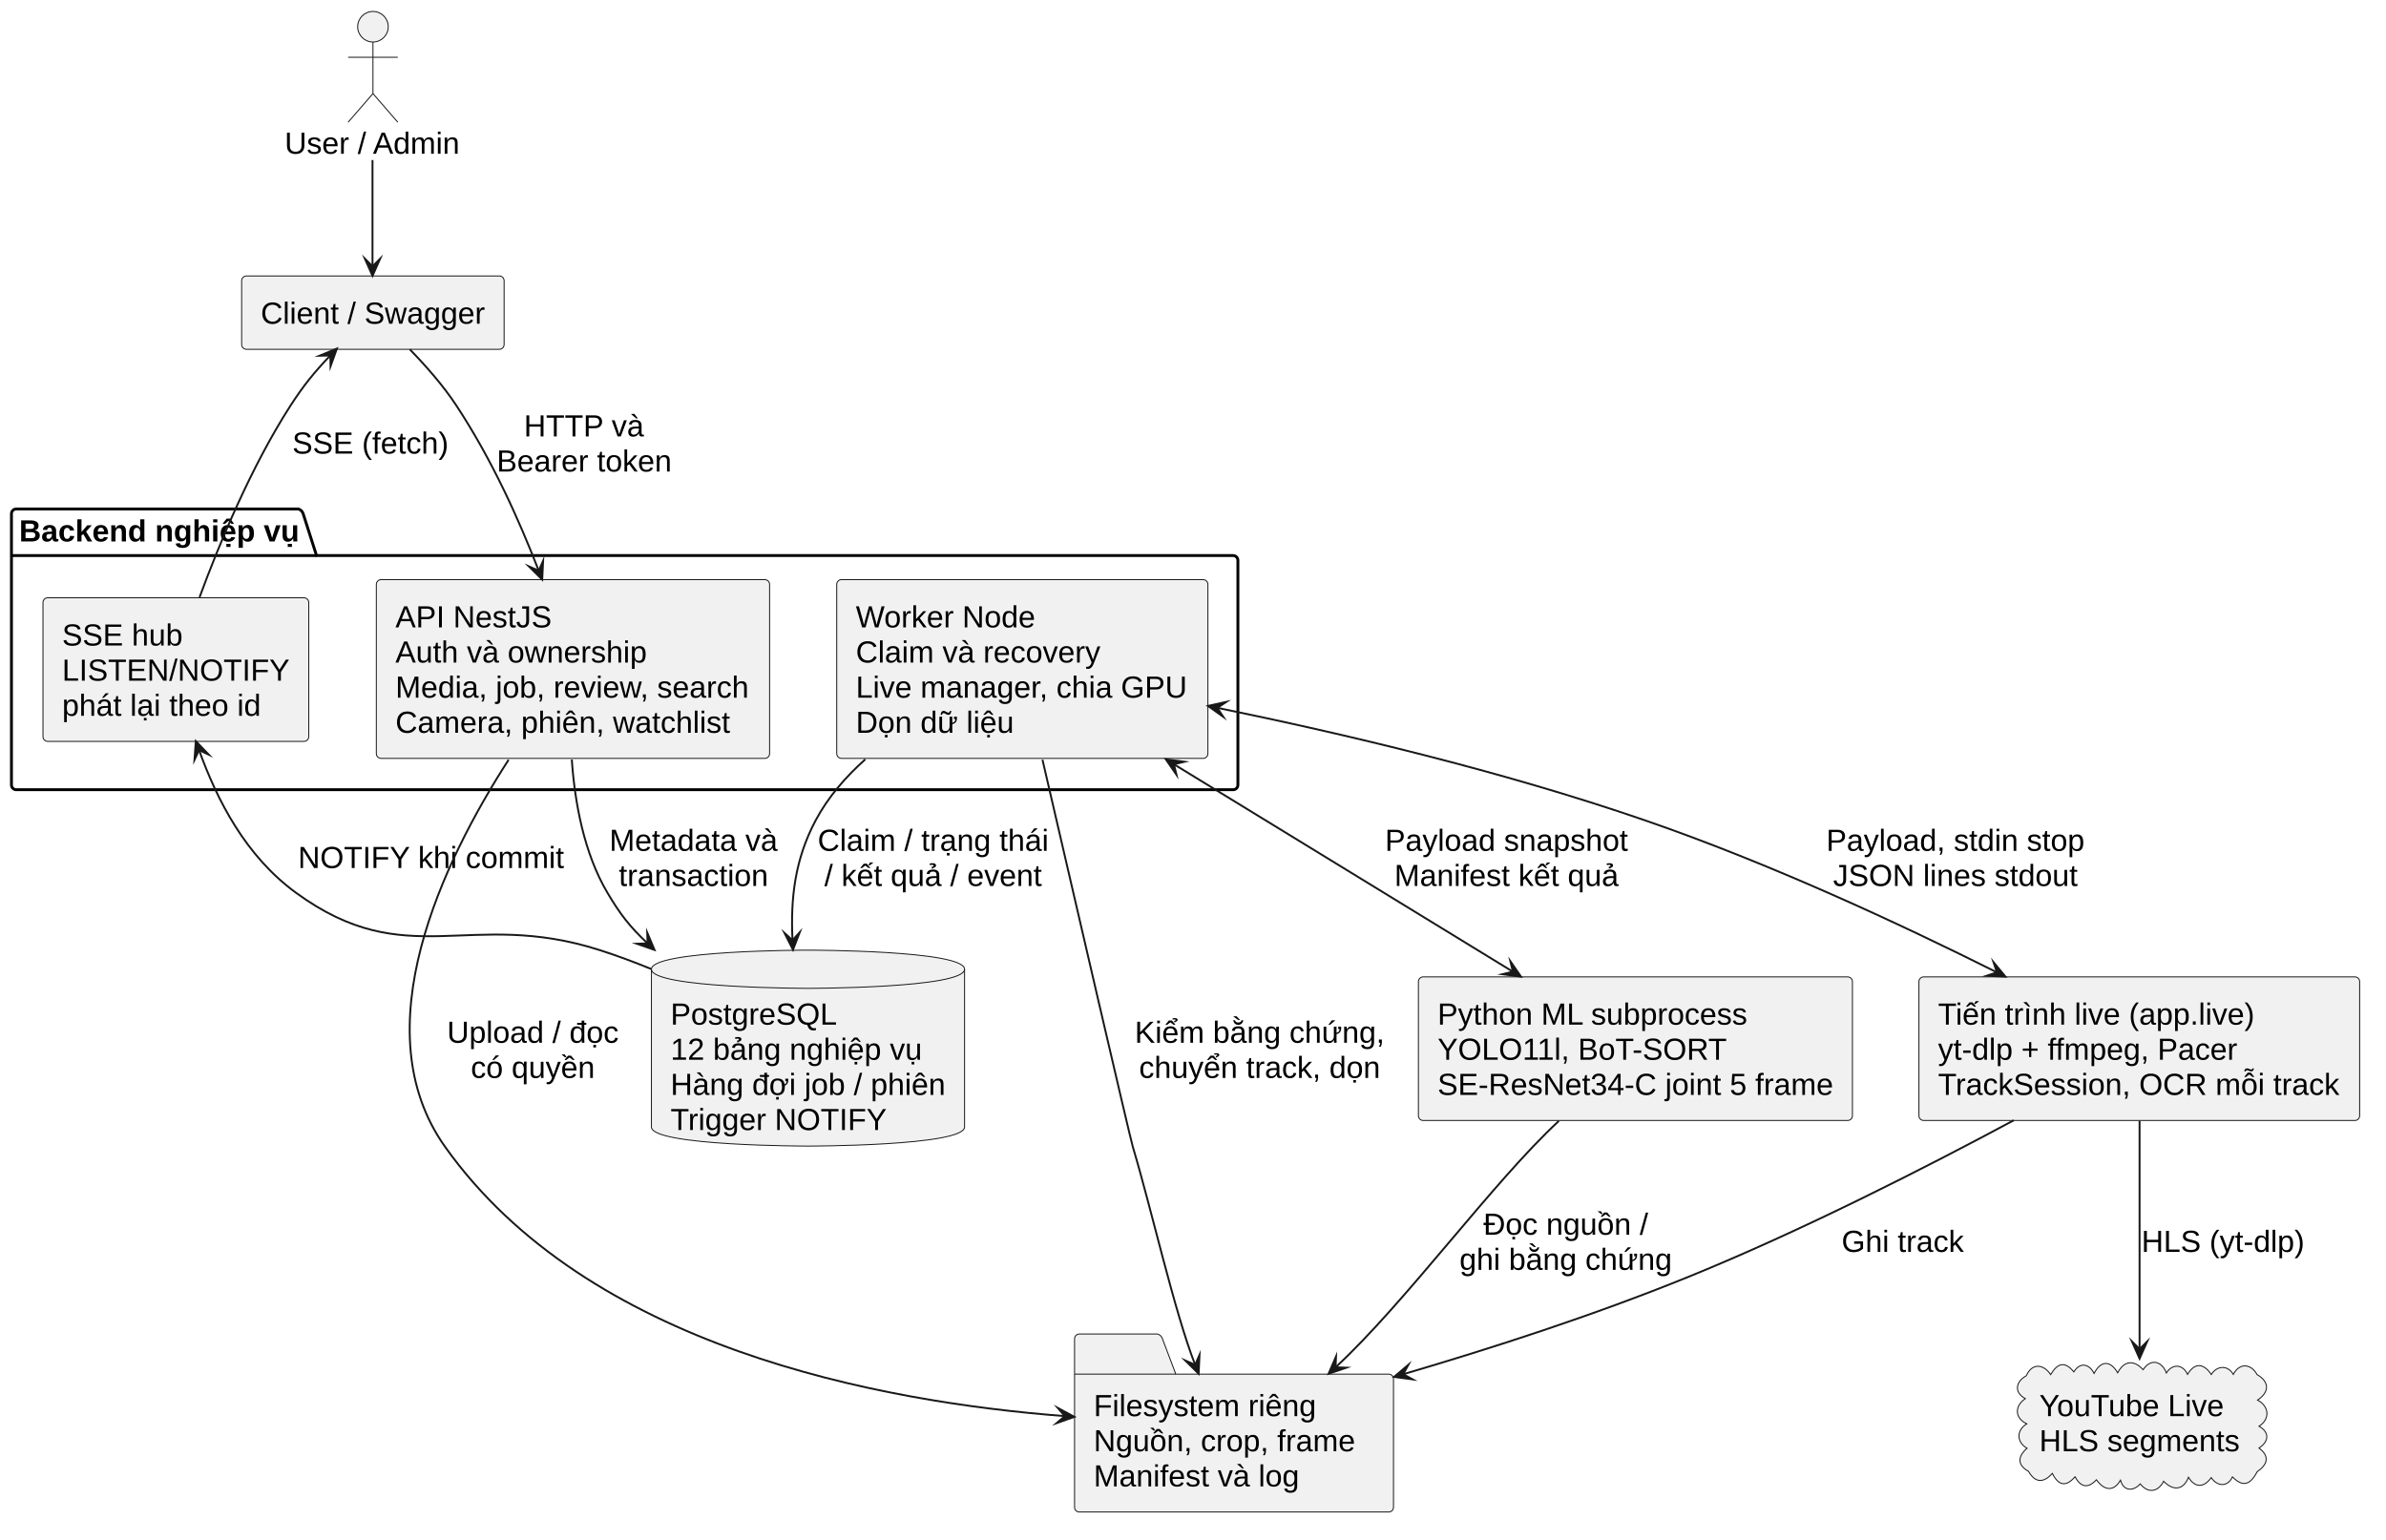
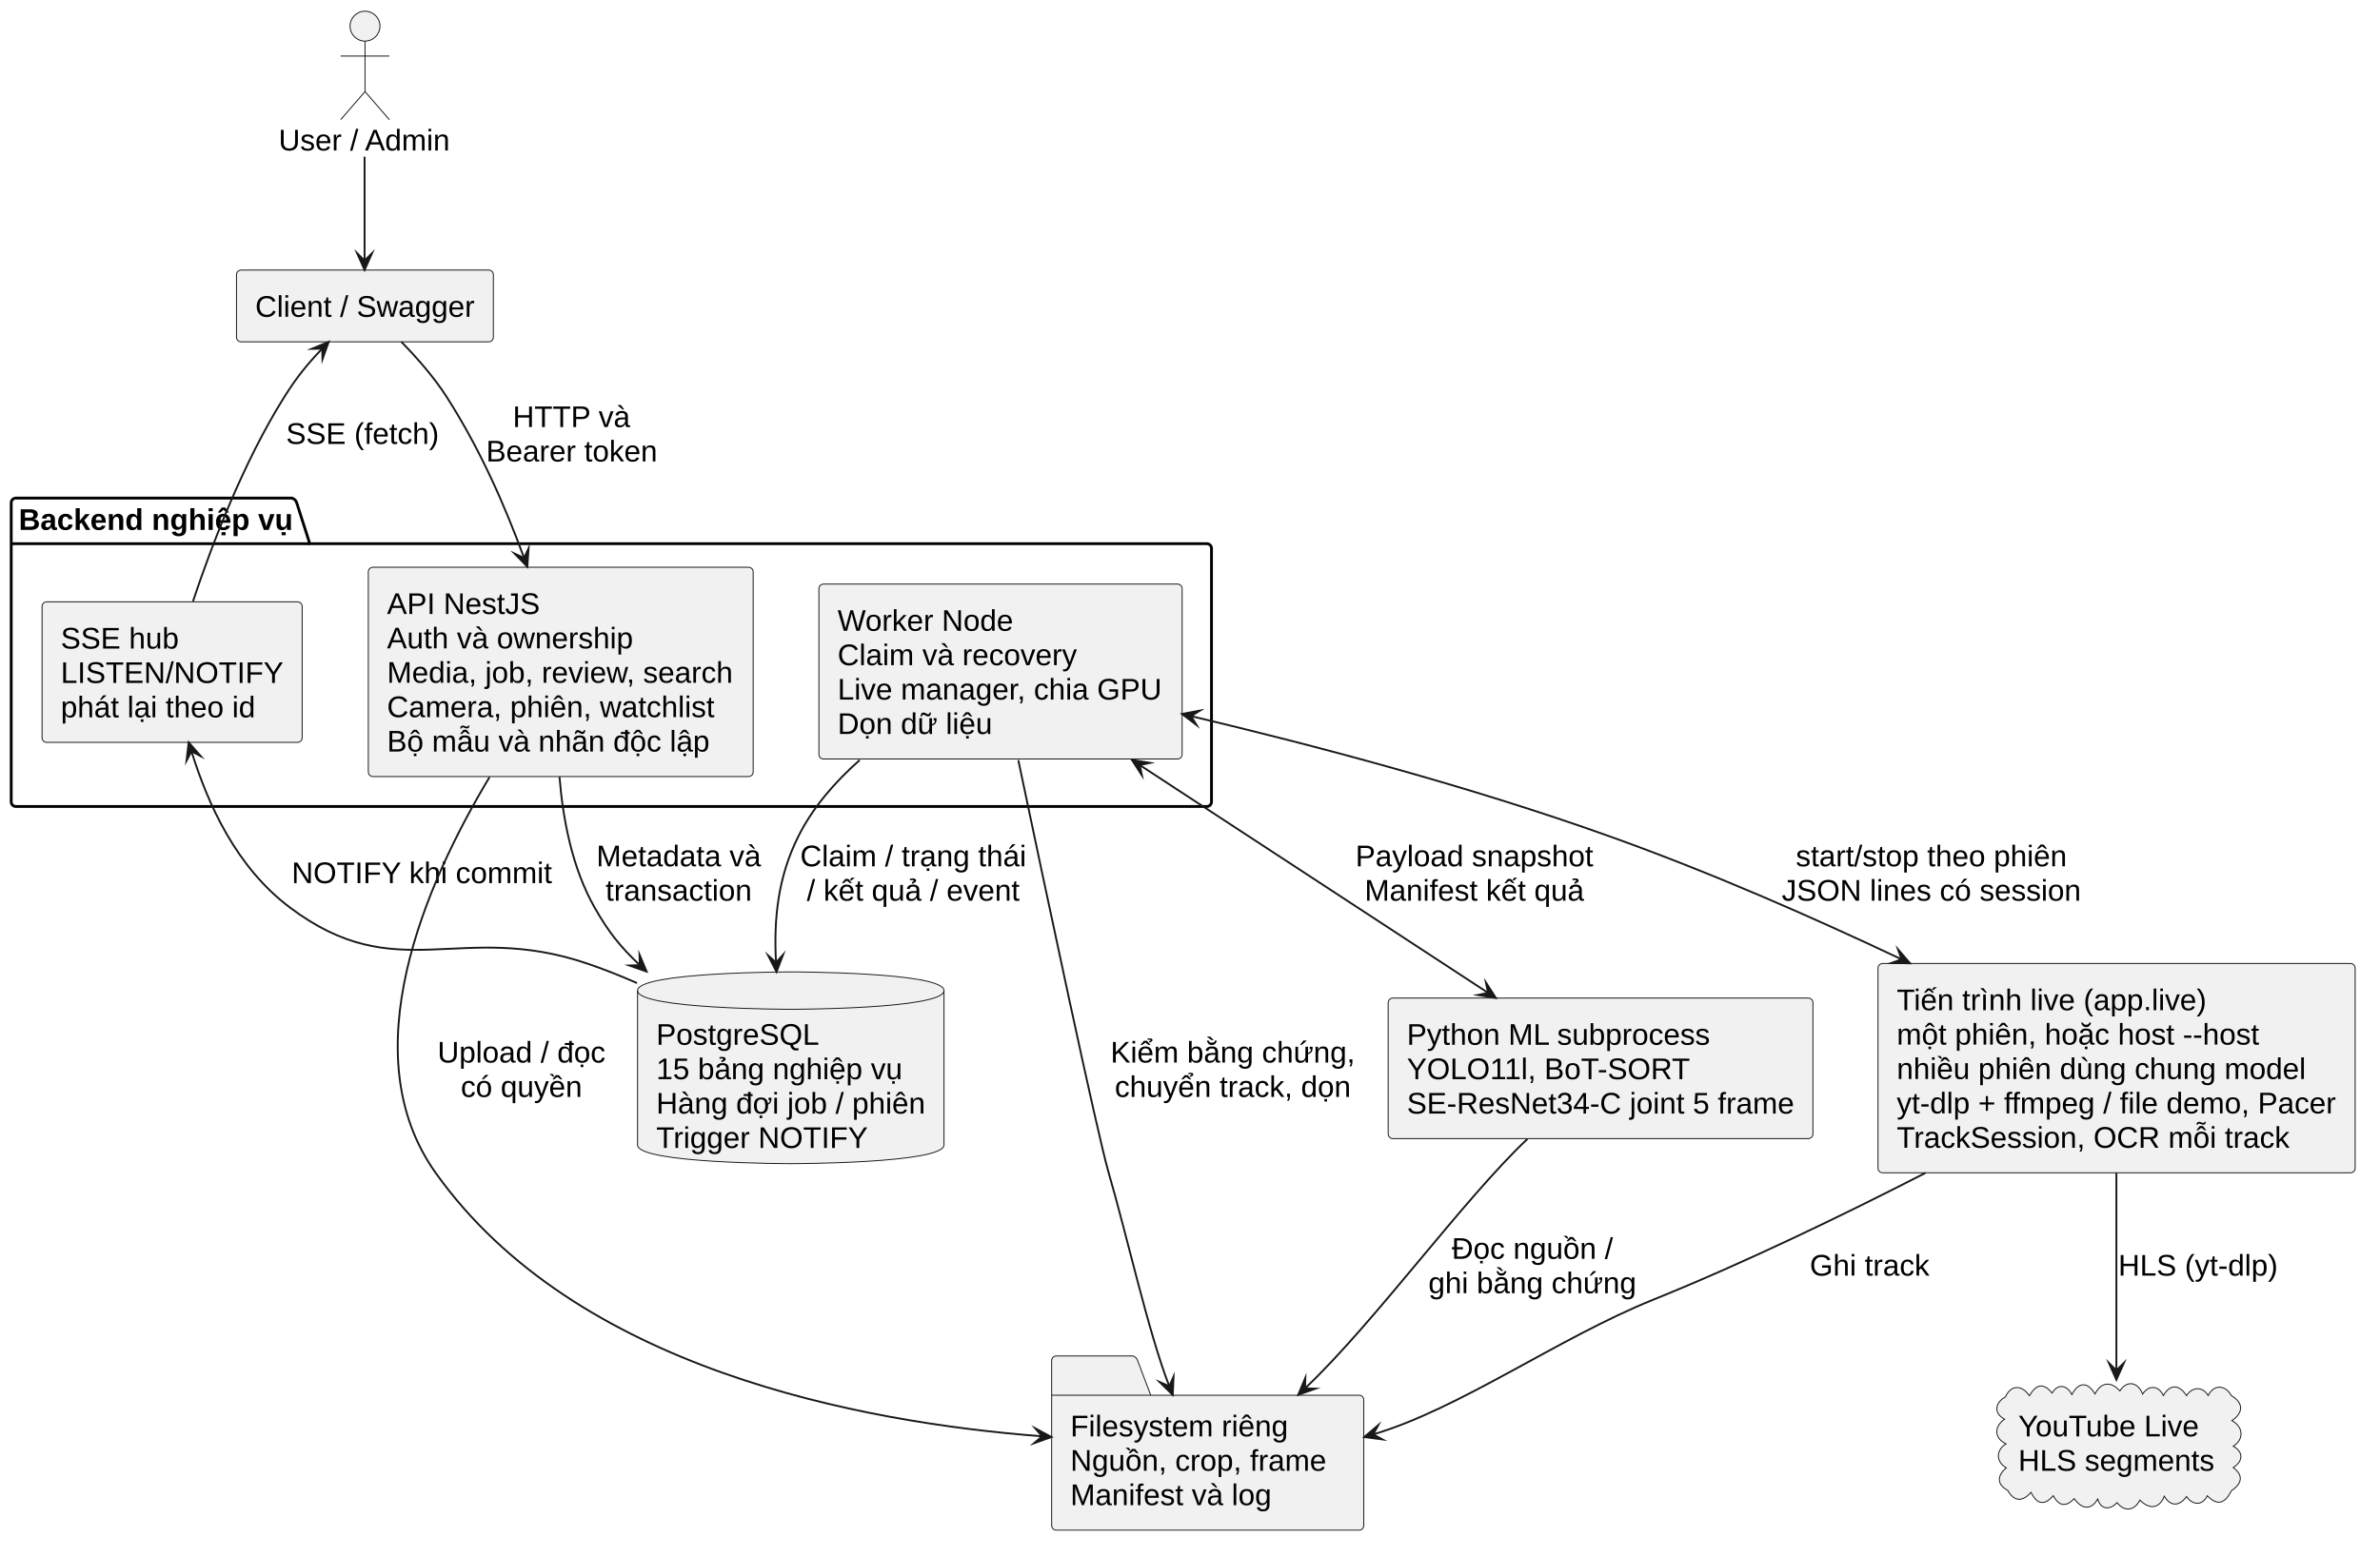
- <svg xmlns="http://www.w3.org/2000/svg" version="1.1" data-diagram-type="DESCRIPTION" style="width:1249px;height:806px;background:#FFFFFF;" width="1249px" height="806px" viewBox="0 0 1249 806" zoomAndPan="magnify" preserveAspectRatio="none" contentStyleType="text/css">
+ <svg xmlns="http://www.w3.org/2000/svg" version="1.1" data-diagram-type="DESCRIPTION" style="width:1273px;height:833px;background:#FFFFFF;" width="1273px" height="833px" viewBox="0 0 1273 833" zoomAndPan="magnify" preserveAspectRatio="none" contentStyleType="text/css">
  <defs />
  <g font-family="sans-serif" lengthAdjust="spacing">
    <g class="cluster" data-qualified-name="Backend nghi.p v." id="ent0004" data-source-line="10">
-       <path d="M8.5,266.5 L156.195,266.5 A3.75,3.75 0 0 1 158.695,269 L165.695,290.898 L645.5,290.898 A2.5,2.5 0 0 1 648,293.398 L648,411 A2.5,2.5 0 0 1 645.5,413.5 L8.5,413.5 A2.5,2.5 0 0 1 6,411 L6,269 A2.5,2.5 0 0 1 8.5,266.5" style="stroke:#000;stroke-width:1.5;" fill="none" />
+       <path d="M8.5,266.5 L156.195,266.5 A3.75,3.75 0 0 1 158.695,269 L165.695,290.898 L645.5,290.898 A2.5,2.5 0 0 1 648,293.398 L648,429 A2.5,2.5 0 0 1 645.5,431.5 L8.5,431.5 A2.5,2.5 0 0 1 6,429 L6,269 A2.5,2.5 0 0 1 8.5,266.5" style="stroke:#000;stroke-width:1.5;" fill="none" />
      <line x1="6" y1="290.898" x2="165.695" y2="290.898" style="stroke:#000;stroke-width:1.5;" />
      <text x="10" y="283.508" fill="#000" font-size="16" textLength="146.695" font-weight="700" font-family="Arial">Backend nghiệp vụ</text>
    </g>
    <g class="entity" data-qualified-name="Backend nghi.p v..api" id="ent0005" data-source-line="11">
-       <rect x="197" y="303.5" width="205.859" height="93.594" fill="#F1F1F1" style="stroke:#181818;stroke-width:0.5;" rx="2.5" ry="2.5" />
+       <rect x="197" y="303.5" width="205.859" height="111.992" fill="#F1F1F1" style="stroke:#181818;stroke-width:0.5;" rx="2.5" ry="2.5" />
      <text x="207" y="328.508" fill="#000" font-size="16" textLength="81.805" font-family="Arial">API NestJS</text>
      <text x="207" y="346.906" fill="#000" font-size="16" textLength="131.633" font-family="Arial">Auth và ownership</text>
      <text x="207" y="365.305" fill="#000" font-size="16" textLength="185.859" font-family="Arial">Media, job, review, search</text>
      <text x="207" y="383.703" fill="#000" font-size="16" textLength="175.188" font-family="Arial">Camera, phiên, watchlist</text>
+       <text x="207" y="402.102" fill="#000" font-size="16" textLength="172.563" font-family="Arial">Bộ mẫu và nhãn độc lập</text>
    </g>
    <g class="entity" data-qualified-name="Backend nghi.p v..hub" id="ent0006" data-source-line="12">
-       <rect x="22.5" y="313" width="139.125" height="75.195" fill="#F1F1F1" style="stroke:#181818;stroke-width:0.5;" rx="2.5" ry="2.5" />
-       <text x="32.5" y="338.008" fill="#000" font-size="16" textLength="63.156" font-family="Arial">SSE hub</text>
-       <text x="32.5" y="356.406" fill="#000" font-size="16" textLength="119.125" font-family="Arial">LISTEN/NOTIFY</text>
-       <text x="32.5" y="374.805" fill="#000" font-size="16" textLength="104.078" font-family="Arial">phát lại theo id</text>
+       <rect x="22.5" y="322" width="139.125" height="75.195" fill="#F1F1F1" style="stroke:#181818;stroke-width:0.5;" rx="2.5" ry="2.5" />
+       <text x="32.5" y="347.008" fill="#000" font-size="16" textLength="63.156" font-family="Arial">SSE hub</text>
+       <text x="32.5" y="365.406" fill="#000" font-size="16" textLength="119.125" font-family="Arial">LISTEN/NOTIFY</text>
+       <text x="32.5" y="383.805" fill="#000" font-size="16" textLength="104.078" font-family="Arial">phát lại theo id</text>
    </g>
    <g class="entity" data-qualified-name="Backend nghi.p v..worker" id="ent0007" data-source-line="13">
-       <rect x="438" y="303.5" width="194.305" height="93.594" fill="#F1F1F1" style="stroke:#181818;stroke-width:0.5;" rx="2.5" ry="2.5" />
-       <text x="448" y="328.508" fill="#000" font-size="16" textLength="94.25" font-family="Arial">Worker Node</text>
-       <text x="448" y="346.906" fill="#000" font-size="16" textLength="128.031" font-family="Arial">Claim và recovery</text>
-       <text x="448" y="365.305" fill="#000" font-size="16" textLength="174.305" font-family="Arial">Live manager, chia GPU</text>
-       <text x="448" y="383.703" fill="#000" font-size="16" textLength="82.758" font-family="Arial">Dọn dữ liệu</text>
+       <rect x="438" y="312.5" width="194.305" height="93.594" fill="#F1F1F1" style="stroke:#181818;stroke-width:0.5;" rx="2.5" ry="2.5" />
+       <text x="448" y="337.508" fill="#000" font-size="16" textLength="94.25" font-family="Arial">Worker Node</text>
+       <text x="448" y="355.906" fill="#000" font-size="16" textLength="128.031" font-family="Arial">Claim và recovery</text>
+       <text x="448" y="374.305" fill="#000" font-size="16" textLength="174.305" font-family="Arial">Live manager, chia GPU</text>
+       <text x="448" y="392.703" fill="#000" font-size="16" textLength="82.758" font-family="Arial">Dọn dữ liệu</text>
    </g>
    <g class="entity" data-qualified-name="user" id="ent0001" data-source-line="7">
      <ellipse cx="195.234" cy="14" rx="8" ry="8" fill="#F1F1F1" style="stroke:#181818;stroke-width:0.5;" />
      <path d="M195.234,22 L195.234,49 M182.234,30 L208.234,30 M195.234,49 L182.234,64 M195.234,49 L208.234,64" style="stroke:#181818;stroke-width:0.5;" fill="none" />
      <text x="149" y="80.508" fill="#000" font-size="16" textLength="92.469" font-family="Arial">User / Admin</text>
    </g>
    <g class="entity" data-qualified-name="client" id="ent0002" data-source-line="8">
      <rect x="126.5" y="144.5" width="137.391" height="38.398" fill="#F1F1F1" style="stroke:#181818;stroke-width:0.5;" rx="2.5" ry="2.5" />
      <text x="136.5" y="169.508" fill="#000" font-size="16" textLength="117.391" font-family="Arial">Client / Swagger</text>
    </g>
    <g class="entity" data-qualified-name="youtube" id="ent0003" data-source-line="9">
-       <path d="M1060.688,720.38 C1063.789,713.425 1069.73,714.21 1073.455,719.741 C1076.993,713.876 1080.687,712.363 1085.595,718.335 C1088.859,712.949 1093.706,714.139 1096.187,719.134 C1099.784,712.324 1104.596,712.121 1108.547,718.809 C1111.902,712.335 1117.079,711.894 1121.864,717.192 C1125.893,710.971 1131.73,712.765 1134.035,718.891 C1137.212,713.863 1142.644,714.258 1145.117,719.64 C1148.996,713.098 1153.732,713.943 1157.541,719.711 C1160.442,715.006 1166.117,714.565 1169.068,719.651 C1172.288,713.397 1178.382,713.99 1181.511,719.745 C1188.205,723.608 1187.904,729 1181.769,733.111 C1187.8,736.216 1188.523,743.007 1182.538,746.788 C1188.308,750.053 1187.6,754.959 1182.513,758.2 C1188.392,762.609 1186.869,767.003 1181.589,770.579 C1178.251,776.894 1174.541,779.297 1168.617,773.304 C1165.962,778.955 1160.518,778.22 1157.51,773.689 C1153.883,778.893 1149.072,779.304 1145.604,773.517 C1142.782,780.663 1137.342,780.484 1132.596,775.596 C1129.664,781.277 1124.489,782.127 1120.342,776.97 C1116.795,780.919 1111.712,781.023 1110.017,775.045 C1106.103,781.684 1101.133,780.017 1097.42,774.831 C1092.942,779.568 1089.257,778.784 1086.216,773.261 C1081.31,778.906 1077.461,777.712 1074.336,771.479 C1069.876,776.531 1065.358,776.613 1061.871,770.403 C1055.693,767.018 1056.383,762.384 1061.103,758.307 C1055.463,755.129 1055.517,748.812 1060.971,745.52 C1054.453,742.455 1054.605,736.109 1060.201,732.336 C1053.97,728.968 1055.298,723.275 1060.688,720.38" style="stroke:#181818;stroke-width:0.5;" fill="#F1F1F1" />
-       <text x="1067.5" y="741.508" fill="#000" font-size="16" textLength="98.734" font-family="Arial">YouTube Live</text>
-       <text x="1067.5" y="759.906" fill="#000" font-size="16" textLength="104.938" font-family="Arial">HLS segments</text>
+       <path d="M1072.688,747.38 C1075.789,740.425 1081.73,741.21 1085.455,746.741 C1088.993,740.876 1092.687,739.363 1097.595,745.335 C1100.859,739.949 1105.706,741.139 1108.187,746.134 C1111.784,739.324 1116.596,739.121 1120.547,745.809 C1123.902,739.335 1129.079,738.894 1133.864,744.192 C1137.893,737.971 1143.73,739.765 1146.035,745.891 C1149.212,740.863 1154.644,741.258 1157.117,746.64 C1160.996,740.098 1165.732,740.943 1169.541,746.711 C1172.442,742.006 1178.117,741.565 1181.068,746.651 C1184.288,740.397 1190.382,740.99 1193.511,746.745 C1200.205,750.608 1199.904,756 1193.769,760.111 C1199.8,763.216 1200.523,770.007 1194.538,773.788 C1200.308,777.053 1199.6,781.959 1194.513,785.2 C1200.392,789.609 1198.869,794.003 1193.589,797.579 C1190.251,803.894 1186.541,806.297 1180.617,800.304 C1177.962,805.955 1172.518,805.22 1169.51,800.689 C1165.883,805.893 1161.072,806.304 1157.604,800.517 C1154.782,807.663 1149.342,807.484 1144.596,802.596 C1141.664,808.277 1136.489,809.127 1132.342,803.97 C1128.795,807.919 1123.712,808.023 1122.017,802.045 C1118.103,808.684 1113.133,807.017 1109.42,801.831 C1104.942,806.568 1101.257,805.784 1098.216,800.261 C1093.31,805.906 1089.461,804.712 1086.336,798.479 C1081.876,803.531 1077.358,803.613 1073.871,797.403 C1067.693,794.018 1068.383,789.384 1073.103,785.307 C1067.463,782.129 1067.517,775.812 1072.971,772.52 C1066.453,769.455 1066.605,763.109 1072.201,759.336 C1065.97,755.968 1067.298,750.275 1072.688,747.38" style="stroke:#181818;stroke-width:0.5;" fill="#F1F1F1" />
+       <text x="1079.5" y="768.508" fill="#000" font-size="16" textLength="98.734" font-family="Arial">YouTube Live</text>
+       <text x="1079.5" y="786.906" fill="#000" font-size="16" textLength="104.938" font-family="Arial">HLS segments</text>
    </g>
    <g class="entity" data-qualified-name="db" id="ent0008" data-source-line="15">
-       <path d="M341,507.5 C341,497.5 422.961,497.5 422.961,497.5 C422.961,497.5 504.922,497.5 504.922,507.5 L504.922,590.094 C504.922,600.094 422.961,600.094 422.961,600.094 C422.961,600.094 341,600.094 341,590.094 L341,507.5" style="stroke:#181818;stroke-width:0.5;" fill="#F1F1F1" />
-       <path d="M341,507.5 C341,517.5 422.961,517.5 422.961,517.5 C422.961,517.5 504.922,517.5 504.922,507.5" style="stroke:#181818;stroke-width:0.5;" fill="none" />
-       <text x="351" y="536.508" fill="#000" font-size="16" textLength="87.156" font-family="Arial">PostgreSQL</text>
-       <text x="351" y="554.906" fill="#000" font-size="16" textLength="131.672" font-family="Arial">12 bảng nghiệp vụ</text>
-       <text x="351" y="573.305" fill="#000" font-size="16" textLength="143.922" font-family="Arial">Hàng đợi job / phiên</text>
-       <text x="351" y="591.703" fill="#000" font-size="16" textLength="113.789" font-family="Arial">Trigger NOTIFY</text>
+       <path d="M341,530 C341,520 422.961,520 422.961,520 C422.961,520 504.922,520 504.922,530 L504.922,612.594 C504.922,622.594 422.961,622.594 422.961,622.594 C422.961,622.594 341,622.594 341,612.594 L341,530" style="stroke:#181818;stroke-width:0.5;" fill="#F1F1F1" />
+       <path d="M341,530 C341,540 422.961,540 422.961,540 C422.961,540 504.922,540 504.922,530" style="stroke:#181818;stroke-width:0.5;" fill="none" />
+       <text x="351" y="559.008" fill="#000" font-size="16" textLength="87.156" font-family="Arial">PostgreSQL</text>
+       <text x="351" y="577.406" fill="#000" font-size="16" textLength="131.672" font-family="Arial">15 bảng nghiệp vụ</text>
+       <text x="351" y="595.805" fill="#000" font-size="16" textLength="143.922" font-family="Arial">Hàng đợi job / phiên</text>
+       <text x="351" y="614.203" fill="#000" font-size="16" textLength="113.789" font-family="Arial">Trigger NOTIFY</text>
    </g>
    <g class="entity" data-qualified-name="files" id="ent0009" data-source-line="16">
-       <path d="M565,698.5 L606,698.5 A3.75,3.75 0 0 1 608.5,701 L615.5,719.5 L726.953,719.5 A2.5,2.5 0 0 1 729.453,722 L729.453,789.195 A2.5,2.5 0 0 1 726.953,791.695 L565,791.695 A2.5,2.5 0 0 1 562.5,789.195 L562.5,701 A2.5,2.5 0 0 1 565,698.5" style="stroke:#181818;stroke-width:0.5;" fill="#F1F1F1" />
-       <line x1="562.5" y1="719.5" x2="615.5" y2="719.5" style="stroke:#181818;stroke-width:0.5;" />
-       <text x="572.5" y="741.508" fill="#000" font-size="16" textLength="116.477" font-family="Arial">Filesystem riêng</text>
-       <text x="572.5" y="759.906" fill="#000" font-size="16" textLength="136.953" font-family="Arial">Nguồn, crop, frame</text>
-       <text x="572.5" y="778.305" fill="#000" font-size="16" textLength="107.609" font-family="Arial">Manifest và log</text>
+       <path d="M565,725.5 L606,725.5 A3.75,3.75 0 0 1 608.5,728 L615.5,746.5 L726.953,746.5 A2.5,2.5 0 0 1 729.453,749 L729.453,816.195 A2.5,2.5 0 0 1 726.953,818.695 L565,818.695 A2.5,2.5 0 0 1 562.5,816.195 L562.5,728 A2.5,2.5 0 0 1 565,725.5" style="stroke:#181818;stroke-width:0.5;" fill="#F1F1F1" />
+       <line x1="562.5" y1="746.5" x2="615.5" y2="746.5" style="stroke:#181818;stroke-width:0.5;" />
+       <text x="572.5" y="768.508" fill="#000" font-size="16" textLength="116.477" font-family="Arial">Filesystem riêng</text>
+       <text x="572.5" y="786.906" fill="#000" font-size="16" textLength="136.953" font-family="Arial">Nguồn, crop, frame</text>
+       <text x="572.5" y="805.305" fill="#000" font-size="16" textLength="107.609" font-family="Arial">Manifest và log</text>
    </g>
    <g class="entity" data-qualified-name="ml" id="ent0010" data-source-line="17">
-       <rect x="742.5" y="511.5" width="227.188" height="75.195" fill="#F1F1F1" style="stroke:#181818;stroke-width:0.5;" rx="2.5" ry="2.5" />
-       <text x="752.5" y="536.508" fill="#000" font-size="16" textLength="162.75" font-family="Arial">Python ML subprocess</text>
-       <text x="752.5" y="554.906" fill="#000" font-size="16" textLength="153.82" font-family="Arial">YOLO11l, BoT-SORT</text>
-       <text x="752.5" y="573.305" fill="#000" font-size="16" textLength="207.188" font-family="Arial">SE-ResNet34-C joint 5 frame</text>
+       <rect x="742.5" y="534" width="227.188" height="75.195" fill="#F1F1F1" style="stroke:#181818;stroke-width:0.5;" rx="2.5" ry="2.5" />
+       <text x="752.5" y="559.008" fill="#000" font-size="16" textLength="162.75" font-family="Arial">Python ML subprocess</text>
+       <text x="752.5" y="577.406" fill="#000" font-size="16" textLength="153.82" font-family="Arial">YOLO11l, BoT-SORT</text>
+       <text x="752.5" y="595.805" fill="#000" font-size="16" textLength="207.188" font-family="Arial">SE-ResNet34-C joint 5 frame</text>
    </g>
    <g class="entity" data-qualified-name="live" id="ent0011" data-source-line="18">
-       <rect x="1004.5" y="511.5" width="230.711" height="75.195" fill="#F1F1F1" style="stroke:#181818;stroke-width:0.5;" rx="2.5" ry="2.5" />
-       <text x="1014.5" y="536.508" fill="#000" font-size="16" textLength="166.289" font-family="Arial">Tiến trình live (app.live)</text>
-       <text x="1014.5" y="554.906" fill="#000" font-size="16" textLength="156.961" font-family="Arial">yt-dlp + ffmpeg, Pacer</text>
-       <text x="1014.5" y="573.305" fill="#000" font-size="16" textLength="210.711" font-family="Arial">TrackSession, OCR mỗi track</text>
+       <rect x="1004.5" y="515.5" width="255.219" height="111.992" fill="#F1F1F1" style="stroke:#181818;stroke-width:0.5;" rx="2.5" ry="2.5" />
+       <text x="1014.5" y="540.508" fill="#000" font-size="16" textLength="166.289" font-family="Arial">Tiến trình live (app.live)</text>
+       <text x="1014.5" y="558.906" fill="#000" font-size="16" textLength="193.883" font-family="Arial">một phiên, hoặc host --host</text>
+       <text x="1014.5" y="577.305" fill="#000" font-size="16" textLength="218.844" font-family="Arial">nhiều phiên dùng chung model</text>
+       <text x="1014.5" y="595.703" fill="#000" font-size="16" textLength="235.219" font-family="Arial">yt-dlp + ffmpeg / file demo, Pacer</text>
+       <text x="1014.5" y="614.102" fill="#000" font-size="16" textLength="210.711" font-family="Arial">TrackSession, OCR mỗi track</text>
    </g>
    <g class="link" data-entity-1="ent0001" data-entity-2="ent0002" id="lnk12" data-source-line="19" data-link-type="dependency">
      <path d="M195,83.81 C195,104.2 195,123.33 195,139.44" style="stroke:#181818;stroke-width:1;" fill="none" id="user-to-client" />
      <polygon points="195,144.44,199,135.44,195,139.44,191,135.44,195,144.44" fill="#181818" style="stroke:#181818;stroke-width:1;stroke-linejoin:miter;stroke-miterlimit:10;" />
    </g>
    <g class="link" data-entity-1="ent0002" data-entity-2="ent0005" id="lnk13" data-source-line="20" data-link-type="dependency">
-       <path d="M214.51,182.93 C222.77,191.4 232.06,201.91 239,212.5 C257.63,240.91 271.307,271.3 282.017,298.83" style="stroke:#181818;stroke-width:1;" fill="none" id="client-to-api" />
-       <polygon points="283.83,303.49,284.295,293.652,282.017,298.83,276.839,296.553,283.83,303.49" fill="#181818" style="stroke:#181818;stroke-width:1;stroke-linejoin:miter;stroke-miterlimit:10;" />
+       <path d="M214.63,182.85 C222.91,191.31 232.18,201.83 239,212.5 C256.98,240.62 269.899,270.249 280.339,298.539" style="stroke:#181818;stroke-width:1;" fill="none" id="client-to-api" />
+       <polygon points="282.07,303.23,282.707,293.402,280.339,298.539,275.201,296.171,282.07,303.23" fill="#181818" style="stroke:#181818;stroke-width:1;stroke-linejoin:miter;stroke-miterlimit:10;" />
      <text x="274.246" y="228.508" fill="#000" font-size="16" textLength="63.117" font-family="Arial">HTTP và</text>
      <text x="260" y="246.906" fill="#000" font-size="16" textLength="91.609" font-family="Arial">Bearer token</text>
    </g>
    <g class="link" data-entity-1="ent0006" data-entity-2="ent0002" id="lnk14" data-source-line="21" data-link-type="dependency">
-       <path d="M104.46,312.72 C114.97,284.18 131.56,244.27 152,212.5 C158.9,201.77 164.726,194.695 172.906,186.135" style="stroke:#181818;stroke-width:1;" fill="none" id="hub-to-client" />
-       <polygon points="176.36,182.52,167.25,186.263,172.906,186.135,173.034,191.79,176.36,182.52" fill="#181818" style="stroke:#181818;stroke-width:1;stroke-linejoin:miter;stroke-miterlimit:10;" />
+       <path d="M103.21,321.74 C113.42,291.17 130.23,247.21 152,212.5 C158.66,201.88 164.267,194.986 172.357,186.516" style="stroke:#181818;stroke-width:1;" fill="none" id="hub-to-client" />
+       <polygon points="175.81,182.9,166.701,186.645,172.357,186.516,172.486,192.171,175.81,182.9" fill="#181818" style="stroke:#181818;stroke-width:1;stroke-linejoin:miter;stroke-miterlimit:10;" />
      <text x="153" y="237.508" fill="#000" font-size="16" textLength="81.805" font-family="Arial">SSE (fetch)</text>
    </g>
    <g class="link" data-entity-1="ent0005" data-entity-2="ent0008" id="lnk15" data-source-line="22" data-link-type="dependency">
-       <path d="M299.32,397.69 C300.87,420.11 305.63,446.64 318,467.5 C324.5,478.46 329.475,485.037 338.985,493.967" style="stroke:#181818;stroke-width:1;" fill="none" id="api-to-db" />
-       <polygon points="342.63,497.39,338.807,488.313,338.985,493.967,333.331,494.145,342.63,497.39" fill="#181818" style="stroke:#181818;stroke-width:1;stroke-linejoin:miter;stroke-miterlimit:10;" />
-       <text x="319" y="445.508" fill="#000" font-size="16" textLength="88.055" font-family="Arial">Metadata và</text>
-       <text x="323.895" y="463.906" fill="#000" font-size="16" textLength="78.266" font-family="Arial">transaction</text>
+       <path d="M299.26,415.63 C301.09,438.5 306.09,464.53 318,485.5 C325.18,498.14 331.407,506.226 342.227,516.396" style="stroke:#181818;stroke-width:1;" fill="none" id="api-to-db" />
+       <polygon points="345.87,519.82,342.052,510.741,342.227,516.396,336.573,516.571,345.87,519.82" fill="#181818" style="stroke:#181818;stroke-width:1;stroke-linejoin:miter;stroke-miterlimit:10;" />
+       <text x="319" y="463.508" fill="#000" font-size="16" textLength="88.055" font-family="Arial">Metadata và</text>
+       <text x="323.895" y="481.906" fill="#000" font-size="16" textLength="78.266" font-family="Arial">transaction</text>
    </g>
    <g class="link" data-entity-1="ent0008" data-entity-2="ent0006" id="lnk16" data-source-line="23" data-link-type="dependency">
-       <path d="M340.83,507.35 C331.9,503.71 322.84,500.33 314,497.5 C245.52,475.55 213.11,509.86 155,467.5 C128.52,448.2 113.657,418.963 104.207,392.773" style="stroke:#181818;stroke-width:1;" fill="none" id="db-to-hub" />
-       <polygon points="102.51,388.07,101.802,397.893,104.207,392.773,109.327,395.178,102.51,388.07" fill="#181818" style="stroke:#181818;stroke-width:1;stroke-linejoin:miter;stroke-miterlimit:10;" />
-       <text x="156" y="454.508" fill="#000" font-size="16" textLength="139.563" font-family="Arial">NOTIFY khi commit</text>
+       <path d="M340.72,525.98 C331.85,522.08 322.83,518.49 314,515.5 C245.89,492.41 212.46,528.75 155,485.5 C126.36,463.94 111.298,430.503 102.408,401.983" style="stroke:#181818;stroke-width:1;" fill="none" id="db-to-hub" />
+       <polygon points="100.92,397.21,99.78,406.993,102.408,401.983,107.417,404.612,100.92,397.21" fill="#181818" style="stroke:#181818;stroke-width:1;stroke-linejoin:miter;stroke-miterlimit:10;" />
+       <text x="156" y="472.508" fill="#000" font-size="16" textLength="139.563" font-family="Arial">NOTIFY khi commit</text>
    </g>
    <g class="link" data-entity-1="ent0005" data-entity-2="ent0009" id="lnk17" data-source-line="24" data-link-type="dependency">
-       <path d="M266.24,397.81 C231.89,451.13 189.41,539.21 233,600.5 C307.68,705.5 459.925,733.965 557.395,741.485" style="stroke:#181818;stroke-width:1;" fill="none" id="api-to-files" />
-       <polygon points="562.38,741.87,553.714,737.19,557.395,741.485,553.099,745.166,562.38,741.87" fill="#181818" style="stroke:#181818;stroke-width:1;stroke-linejoin:miter;stroke-miterlimit:10;" />
-       <text x="234" y="546.008" fill="#000" font-size="16" textLength="89.836" font-family="Arial">Upload / đọc</text>
-       <text x="246.449" y="564.406" fill="#000" font-size="16" textLength="64.938" font-family="Arial">có quyền</text>
+       <path d="M261.86,415.74 C227.24,473.41 187.92,564.11 233,627.5 C307.68,732.5 459.925,760.965 557.395,768.485" style="stroke:#181818;stroke-width:1;" fill="none" id="api-to-files" />
+       <polygon points="562.38,768.87,553.714,764.19,557.395,768.485,553.099,772.166,562.38,768.87" fill="#181818" style="stroke:#181818;stroke-width:1;stroke-linejoin:miter;stroke-miterlimit:10;" />
+       <text x="234" y="568.508" fill="#000" font-size="16" textLength="89.836" font-family="Arial">Upload / đọc</text>
+       <text x="246.449" y="586.906" fill="#000" font-size="16" textLength="64.938" font-family="Arial">có quyền</text>
    </g>
    <g class="link" data-entity-1="ent0007" data-entity-2="ent0008" id="lnk18" data-source-line="25" data-link-type="dependency">
-       <path d="M452.96,397.59 C442.61,406.82 433.42,417.46 427,429.5 C416.11,449.94 413.775,470.306 414.855,492.316" style="stroke:#181818;stroke-width:1;" fill="none" id="worker-to-db" />
-       <polygon points="415.1,497.31,418.654,488.125,414.855,492.316,410.664,488.517,415.1,497.31" fill="#181818" style="stroke:#181818;stroke-width:1;stroke-linejoin:miter;stroke-miterlimit:10;" />
-       <text x="428" y="445.508" fill="#000" font-size="16" textLength="120.938" font-family="Arial">Claim / trạng thái</text>
-       <text x="431.543" y="463.906" fill="#000" font-size="16" textLength="113.852" font-family="Arial">/ kết quả / event</text>
+       <path d="M459.81,406.68 C446.66,418.32 434.74,431.99 427,447.5 C415.99,469.58 413.833,491.787 415.073,514.987" style="stroke:#181818;stroke-width:1;" fill="none" id="worker-to-db" />
+       <polygon points="415.34,519.98,418.854,510.779,415.073,514.987,410.865,511.206,415.34,519.98" fill="#181818" style="stroke:#181818;stroke-width:1;stroke-linejoin:miter;stroke-miterlimit:10;" />
+       <text x="428" y="463.508" fill="#000" font-size="16" textLength="120.938" font-family="Arial">Claim / trạng thái</text>
+       <text x="431.543" y="481.906" fill="#000" font-size="16" textLength="113.852" font-family="Arial">/ kết quả / event</text>
    </g>
    <g class="link" data-entity-1="ent0007" data-entity-2="ent0010" id="lnk19" data-source-line="26" data-link-type="dependency">
-       <path d="M614.524,400.181 C671.224,434.891 739.406,476.619 791.946,508.789" style="stroke:#181818;stroke-width:1;" fill="none" id="worker-ml" />
-       <polygon points="610.26,397.57,615.847,405.68,614.524,400.181,620.024,398.857,610.26,397.57" fill="#181818" style="stroke:#181818;stroke-width:1;stroke-linejoin:miter;stroke-miterlimit:10;" />
-       <polygon points="796.21,511.4,790.623,503.289,791.946,508.789,786.446,510.112,796.21,511.4" fill="#181818" style="stroke:#181818;stroke-width:1;stroke-linejoin:miter;stroke-miterlimit:10;" />
-       <text x="725" y="445.508" fill="#000" font-size="16" textLength="127.203" font-family="Arial">Payload snapshot</text>
-       <text x="729.902" y="463.906" fill="#000" font-size="16" textLength="117.398" font-family="Arial">Manifest kết quả</text>
+       <path d="M609.624,409.327 C668.134,447.597 741.866,495.833 795.926,531.203" style="stroke:#181818;stroke-width:1;" fill="none" id="worker-ml" />
+       <polygon points="605.44,406.59,610.782,414.864,609.624,409.327,615.161,408.169,605.44,406.59" fill="#181818" style="stroke:#181818;stroke-width:1;stroke-linejoin:miter;stroke-miterlimit:10;" />
+       <polygon points="800.11,533.94,794.769,525.665,795.926,531.203,790.389,532.36,800.11,533.94" fill="#181818" style="stroke:#181818;stroke-width:1;stroke-linejoin:miter;stroke-miterlimit:10;" />
+       <text x="725" y="463.508" fill="#000" font-size="16" textLength="127.203" font-family="Arial">Payload snapshot</text>
+       <text x="729.902" y="481.906" fill="#000" font-size="16" textLength="117.398" font-family="Arial">Manifest kết quả</text>
    </g>
    <g class="link" data-entity-1="ent0007" data-entity-2="ent0011" id="lnk20" data-source-line="27" data-link-type="dependency">
-       <path d="M637.238,370.626 C702.778,384.086 785.76,403.56 861,429.5 C926.8,452.18 994.068,483.504 1045.318,509.134" style="stroke:#181818;stroke-width:1;" fill="none" id="worker-live" />
-       <polygon points="632.34,369.62,640.351,375.349,637.238,370.626,641.961,367.512,632.34,369.62" fill="#181818" style="stroke:#181818;stroke-width:1;stroke-linejoin:miter;stroke-miterlimit:10;" />
-       <polygon points="1049.79,511.37,1043.53,503.767,1045.318,509.134,1039.951,510.922,1049.79,511.37" fill="#181818" style="stroke:#181818;stroke-width:1;stroke-linejoin:miter;stroke-miterlimit:10;" />
-       <text x="956" y="445.508" fill="#000" font-size="16" textLength="135.195" font-family="Arial">Payload, stdin stop</text>
-       <text x="959.57" y="463.906" fill="#000" font-size="16" textLength="128.055" font-family="Arial">JSON lines stdout</text>
+       <path d="M637.075,383.146 C702.575,398.706 785.57,420.53 861,447.5 C915,466.81 968.599,490.365 1017.119,513.275" style="stroke:#181818;stroke-width:1;" fill="none" id="worker-live" />
+       <polygon points="632.21,381.99,640.042,387.962,637.075,383.146,641.891,380.178,632.21,381.99" fill="#181818" style="stroke:#181818;stroke-width:1;stroke-linejoin:miter;stroke-miterlimit:10;" />
+       <polygon points="1021.64,515.41,1015.21,507.95,1017.119,513.275,1011.794,515.184,1021.64,515.41" fill="#181818" style="stroke:#181818;stroke-width:1;stroke-linejoin:miter;stroke-miterlimit:10;" />
+       <text x="960.539" y="463.508" fill="#000" font-size="16" textLength="144.984" font-family="Arial">start/stop theo phiên</text>
+       <text x="953" y="481.906" fill="#000" font-size="16" textLength="160.063" font-family="Arial">JSON lines có session</text>
    </g>
    <g class="link" data-entity-1="ent0011" data-entity-2="ent0003" id="lnk21" data-source-line="28" data-link-type="dependency">
-       <path d="M1120,586.95 C1120,622.9 1120,671.99 1120,706.38" style="stroke:#181818;stroke-width:1;" fill="none" id="live-to-youtube" />
-       <polygon points="1120,711.38,1124,702.38,1120,706.38,1116,702.38,1120,711.38" fill="#181818" style="stroke:#181818;stroke-width:1;stroke-linejoin:miter;stroke-miterlimit:10;" />
-       <text x="1121" y="655.508" fill="#000" font-size="16" textLength="85.352" font-family="Arial">HLS (yt-dlp)</text>
+       <path d="M1132,627.53 C1132,663.1 1132,703.19 1132,733.23" style="stroke:#181818;stroke-width:1;" fill="none" id="live-to-youtube" />
+       <polygon points="1132,738.23,1136,729.23,1132,733.23,1128,729.23,1132,738.23" fill="#181818" style="stroke:#181818;stroke-width:1;stroke-linejoin:miter;stroke-miterlimit:10;" />
+       <text x="1133" y="682.508" fill="#000" font-size="16" textLength="85.352" font-family="Arial">HLS (yt-dlp)</text>
    </g>
    <g class="link" data-entity-1="ent0010" data-entity-2="ent0009" id="lnk22" data-source-line="29" data-link-type="dependency">
-       <path d="M816.01,586.95 C781.73,618.61 735.903,681.947 699.143,715.907" style="stroke:#181818;stroke-width:1;" fill="none" id="ml-to-files" />
-       <polygon points="695.47,719.3,704.795,716.131,699.143,715.907,699.366,710.255,695.47,719.3" fill="#181818" style="stroke:#181818;stroke-width:1;stroke-linejoin:miter;stroke-miterlimit:10;" />
-       <text x="776.48" y="646.508" fill="#000" font-size="16" textLength="86.281" font-family="Arial">Đọc nguồn /</text>
-       <text x="764" y="664.906" fill="#000" font-size="16" textLength="111.242" font-family="Arial">ghi bằng chứng</text>
+       <path d="M816.99,609.37 C782.36,642.11 735.244,707.645 698.034,742.815" style="stroke:#181818;stroke-width:1;" fill="none" id="ml-to-files" />
+       <polygon points="694.4,746.25,703.688,742.975,698.034,742.815,698.193,737.161,694.4,746.25" fill="#181818" style="stroke:#181818;stroke-width:1;stroke-linejoin:miter;stroke-miterlimit:10;" />
+       <text x="776.48" y="673.508" fill="#000" font-size="16" textLength="86.281" font-family="Arial">Đọc nguồn /</text>
+       <text x="764" y="691.906" fill="#000" font-size="16" textLength="111.242" font-family="Arial">ghi bằng chứng</text>
    </g>
    <g class="link" data-entity-1="ent0011" data-entity-2="ent0009" id="lnk23" data-source-line="30" data-link-type="dependency">
-       <path d="M1054.17,586.59 C1007.54,611.62 943.03,644.49 884,668.5 C833.81,688.91 780.687,705.979 734.547,719.549" style="stroke:#181818;stroke-width:1;" fill="none" id="live-to-files" />
-       <polygon points="729.75,720.96,739.513,722.258,734.547,719.549,737.256,714.583,729.75,720.96" fill="#181818" style="stroke:#181818;stroke-width:1;stroke-linejoin:miter;stroke-miterlimit:10;" />
-       <text x="964" y="655.508" fill="#000" font-size="16" textLength="64.016" font-family="Arial">Ghi track</text>
+       <path d="M1029.85,627.57 C985.7,650.21 933.02,675.7 884,695.5 C833.76,715.79 780.636,753.857 734.506,767.447" style="stroke:#181818;stroke-width:1;" fill="none" id="live-to-files" />
+       <polygon points="729.71,768.86,739.474,770.154,734.506,767.447,737.213,762.48,729.71,768.86" fill="#181818" style="stroke:#181818;stroke-width:1;stroke-linejoin:miter;stroke-miterlimit:10;" />
+       <text x="968" y="682.508" fill="#000" font-size="16" textLength="64.016" font-family="Arial">Ghi track</text>
    </g>
    <g class="link" data-entity-1="ent0007" data-entity-2="ent0009" id="lnk24" data-source-line="31" data-link-type="dependency">
-       <path d="M545.7,397.77 C562.05,468.43 591.53,595.6 593,600.5 C602.95,633.7 614.71,686.683 625.63,714.633" style="stroke:#181818;stroke-width:1;" fill="none" id="worker-to-files" />
-       <polygon points="627.45,719.29,627.901,709.451,625.63,714.633,620.449,712.363,627.45,719.29" fill="#181818" style="stroke:#181818;stroke-width:1;stroke-linejoin:miter;stroke-miterlimit:10;" />
-       <text x="594" y="546.008" fill="#000" font-size="16" textLength="130.789" font-family="Arial">Kiểm bằng chứng,</text>
-       <text x="596.246" y="564.406" fill="#000" font-size="16" textLength="126.297" font-family="Arial">chuyển track, dọn</text>
+       <path d="M544.67,406.72 C559.53,477.43 586.88,606.52 593,627.5 C602.71,660.77 614.461,713.757 625.441,741.687" style="stroke:#181818;stroke-width:1;" fill="none" id="worker-to-files" />
+       <polygon points="627.27,746.34,627.7,736.501,625.441,741.687,620.255,739.427,627.27,746.34" fill="#181818" style="stroke:#181818;stroke-width:1;stroke-linejoin:miter;stroke-miterlimit:10;" />
+       <text x="594" y="568.508" fill="#000" font-size="16" textLength="130.789" font-family="Arial">Kiểm bằng chứng,</text>
+       <text x="596.246" y="586.906" fill="#000" font-size="16" textLength="126.297" font-family="Arial">chuyển track, dọn</text>
    </g>
  </g>
</svg>
